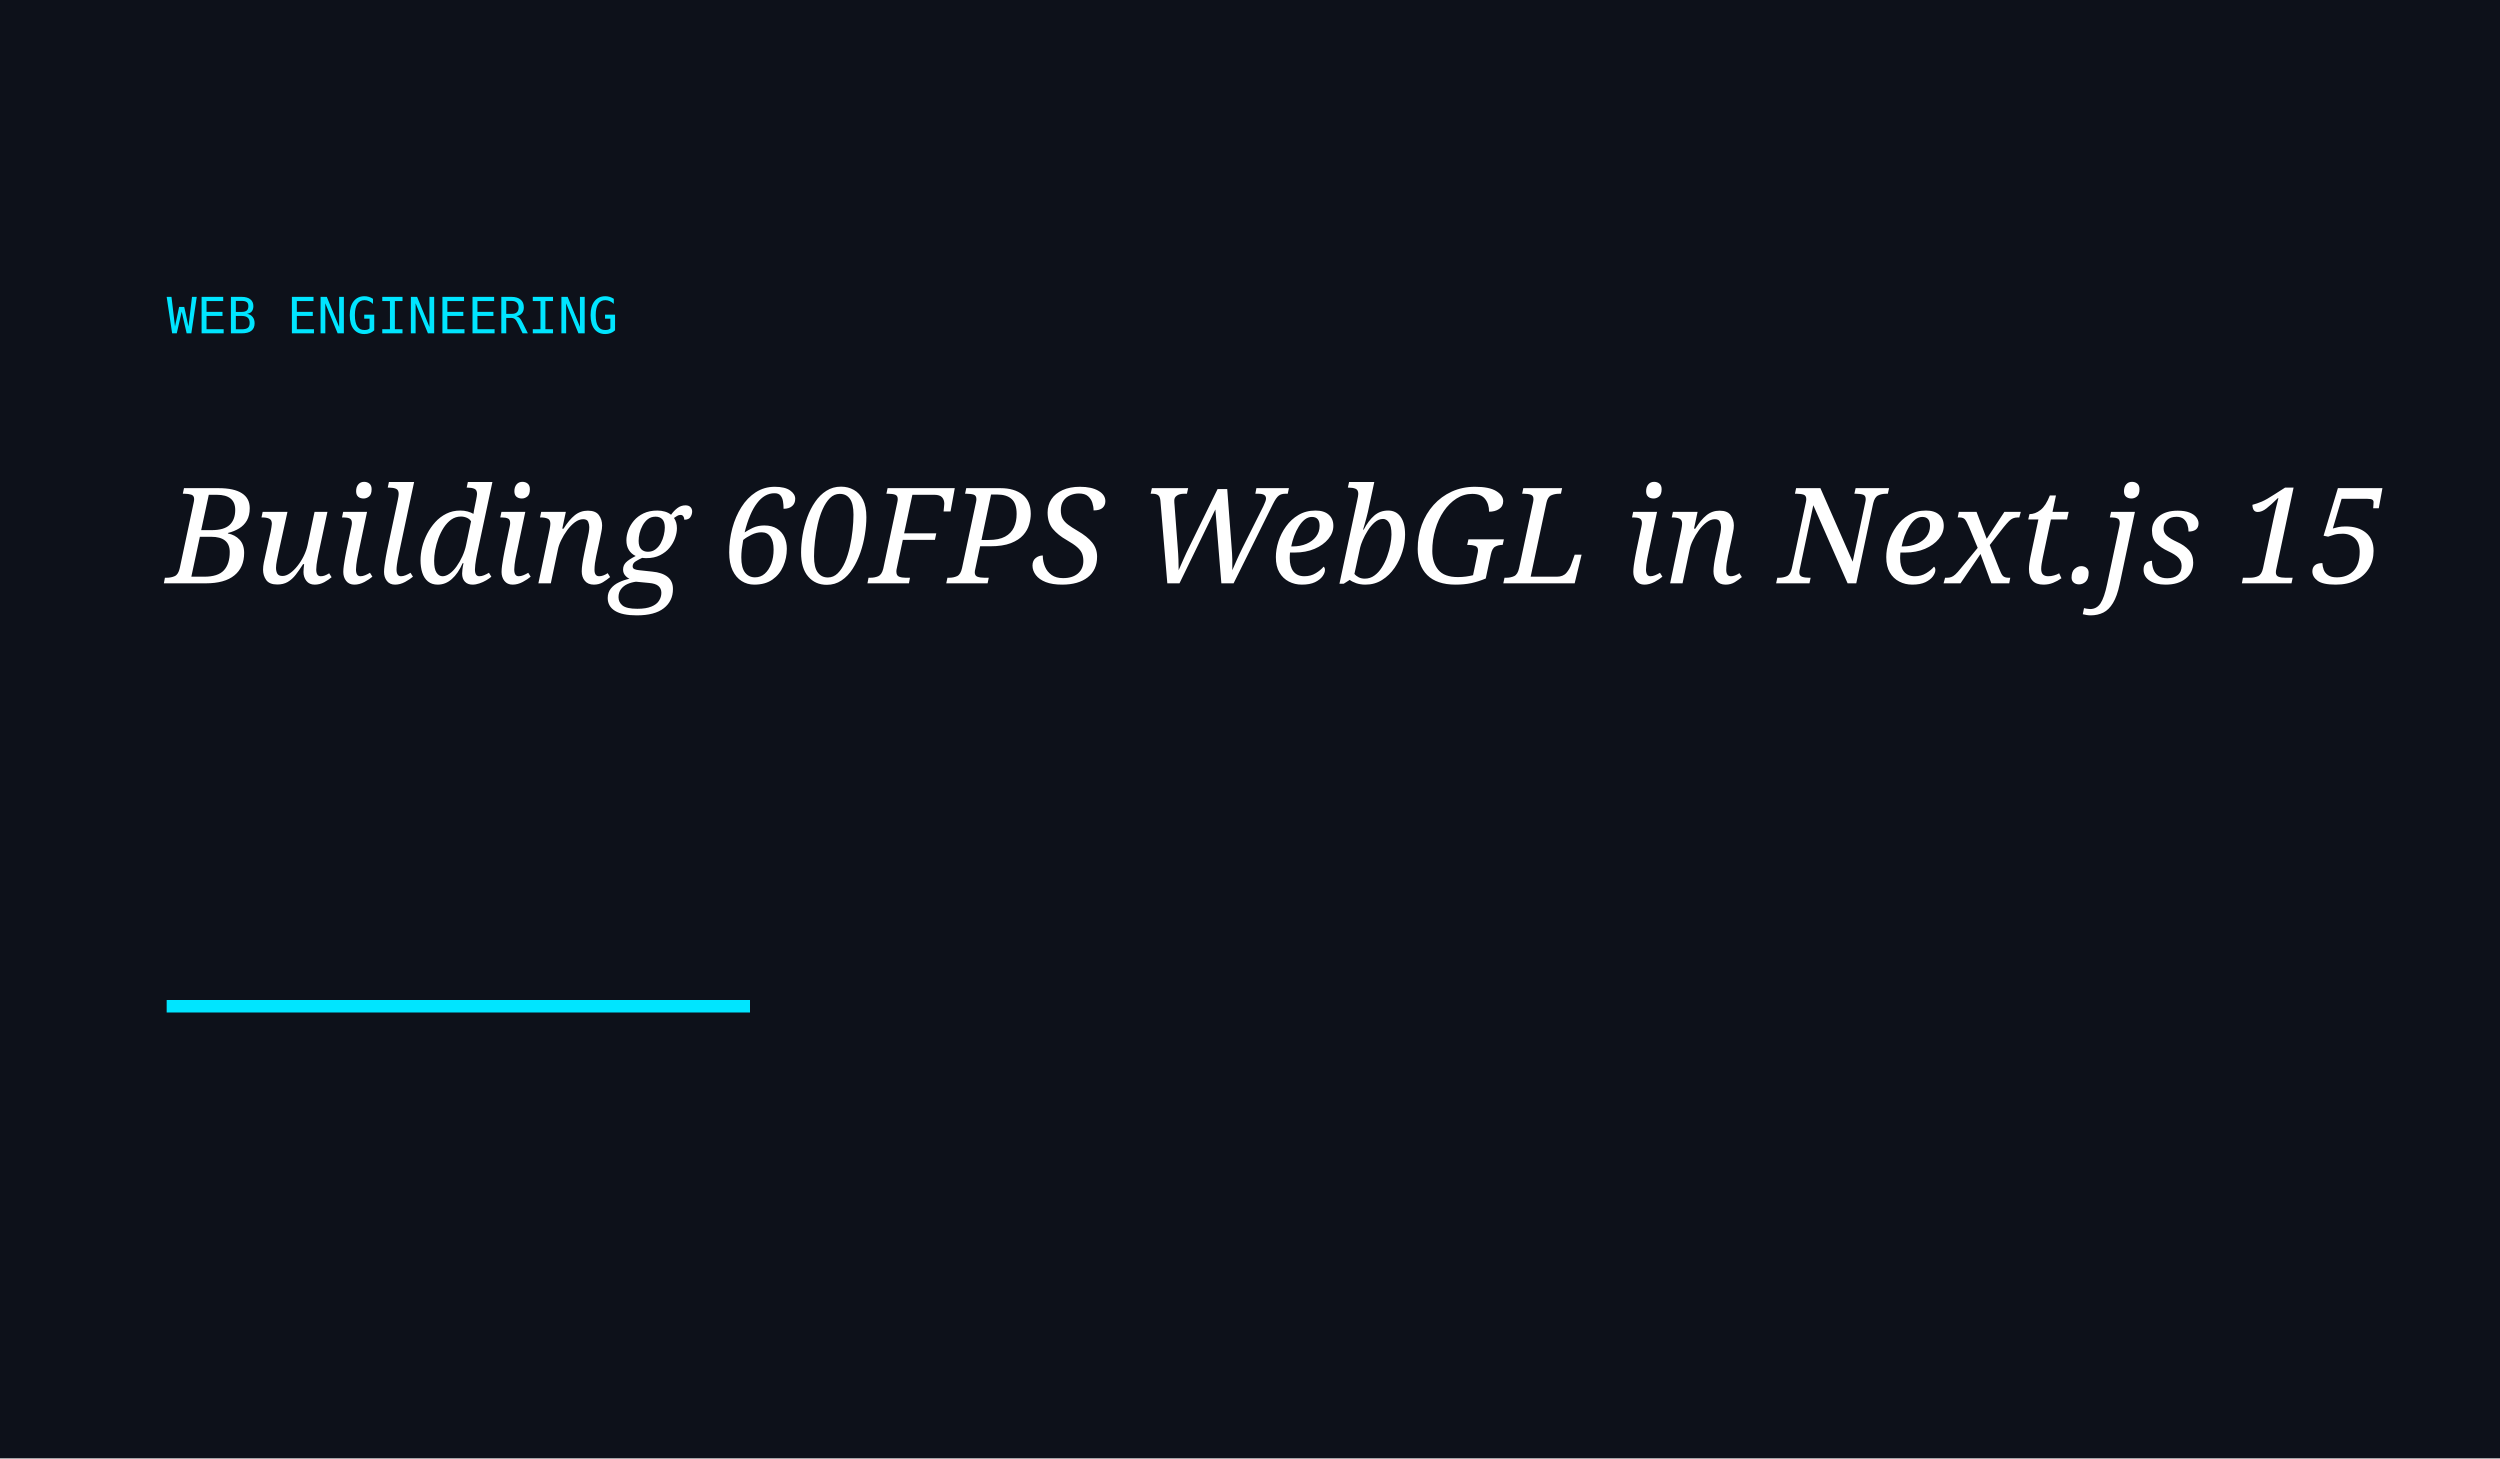
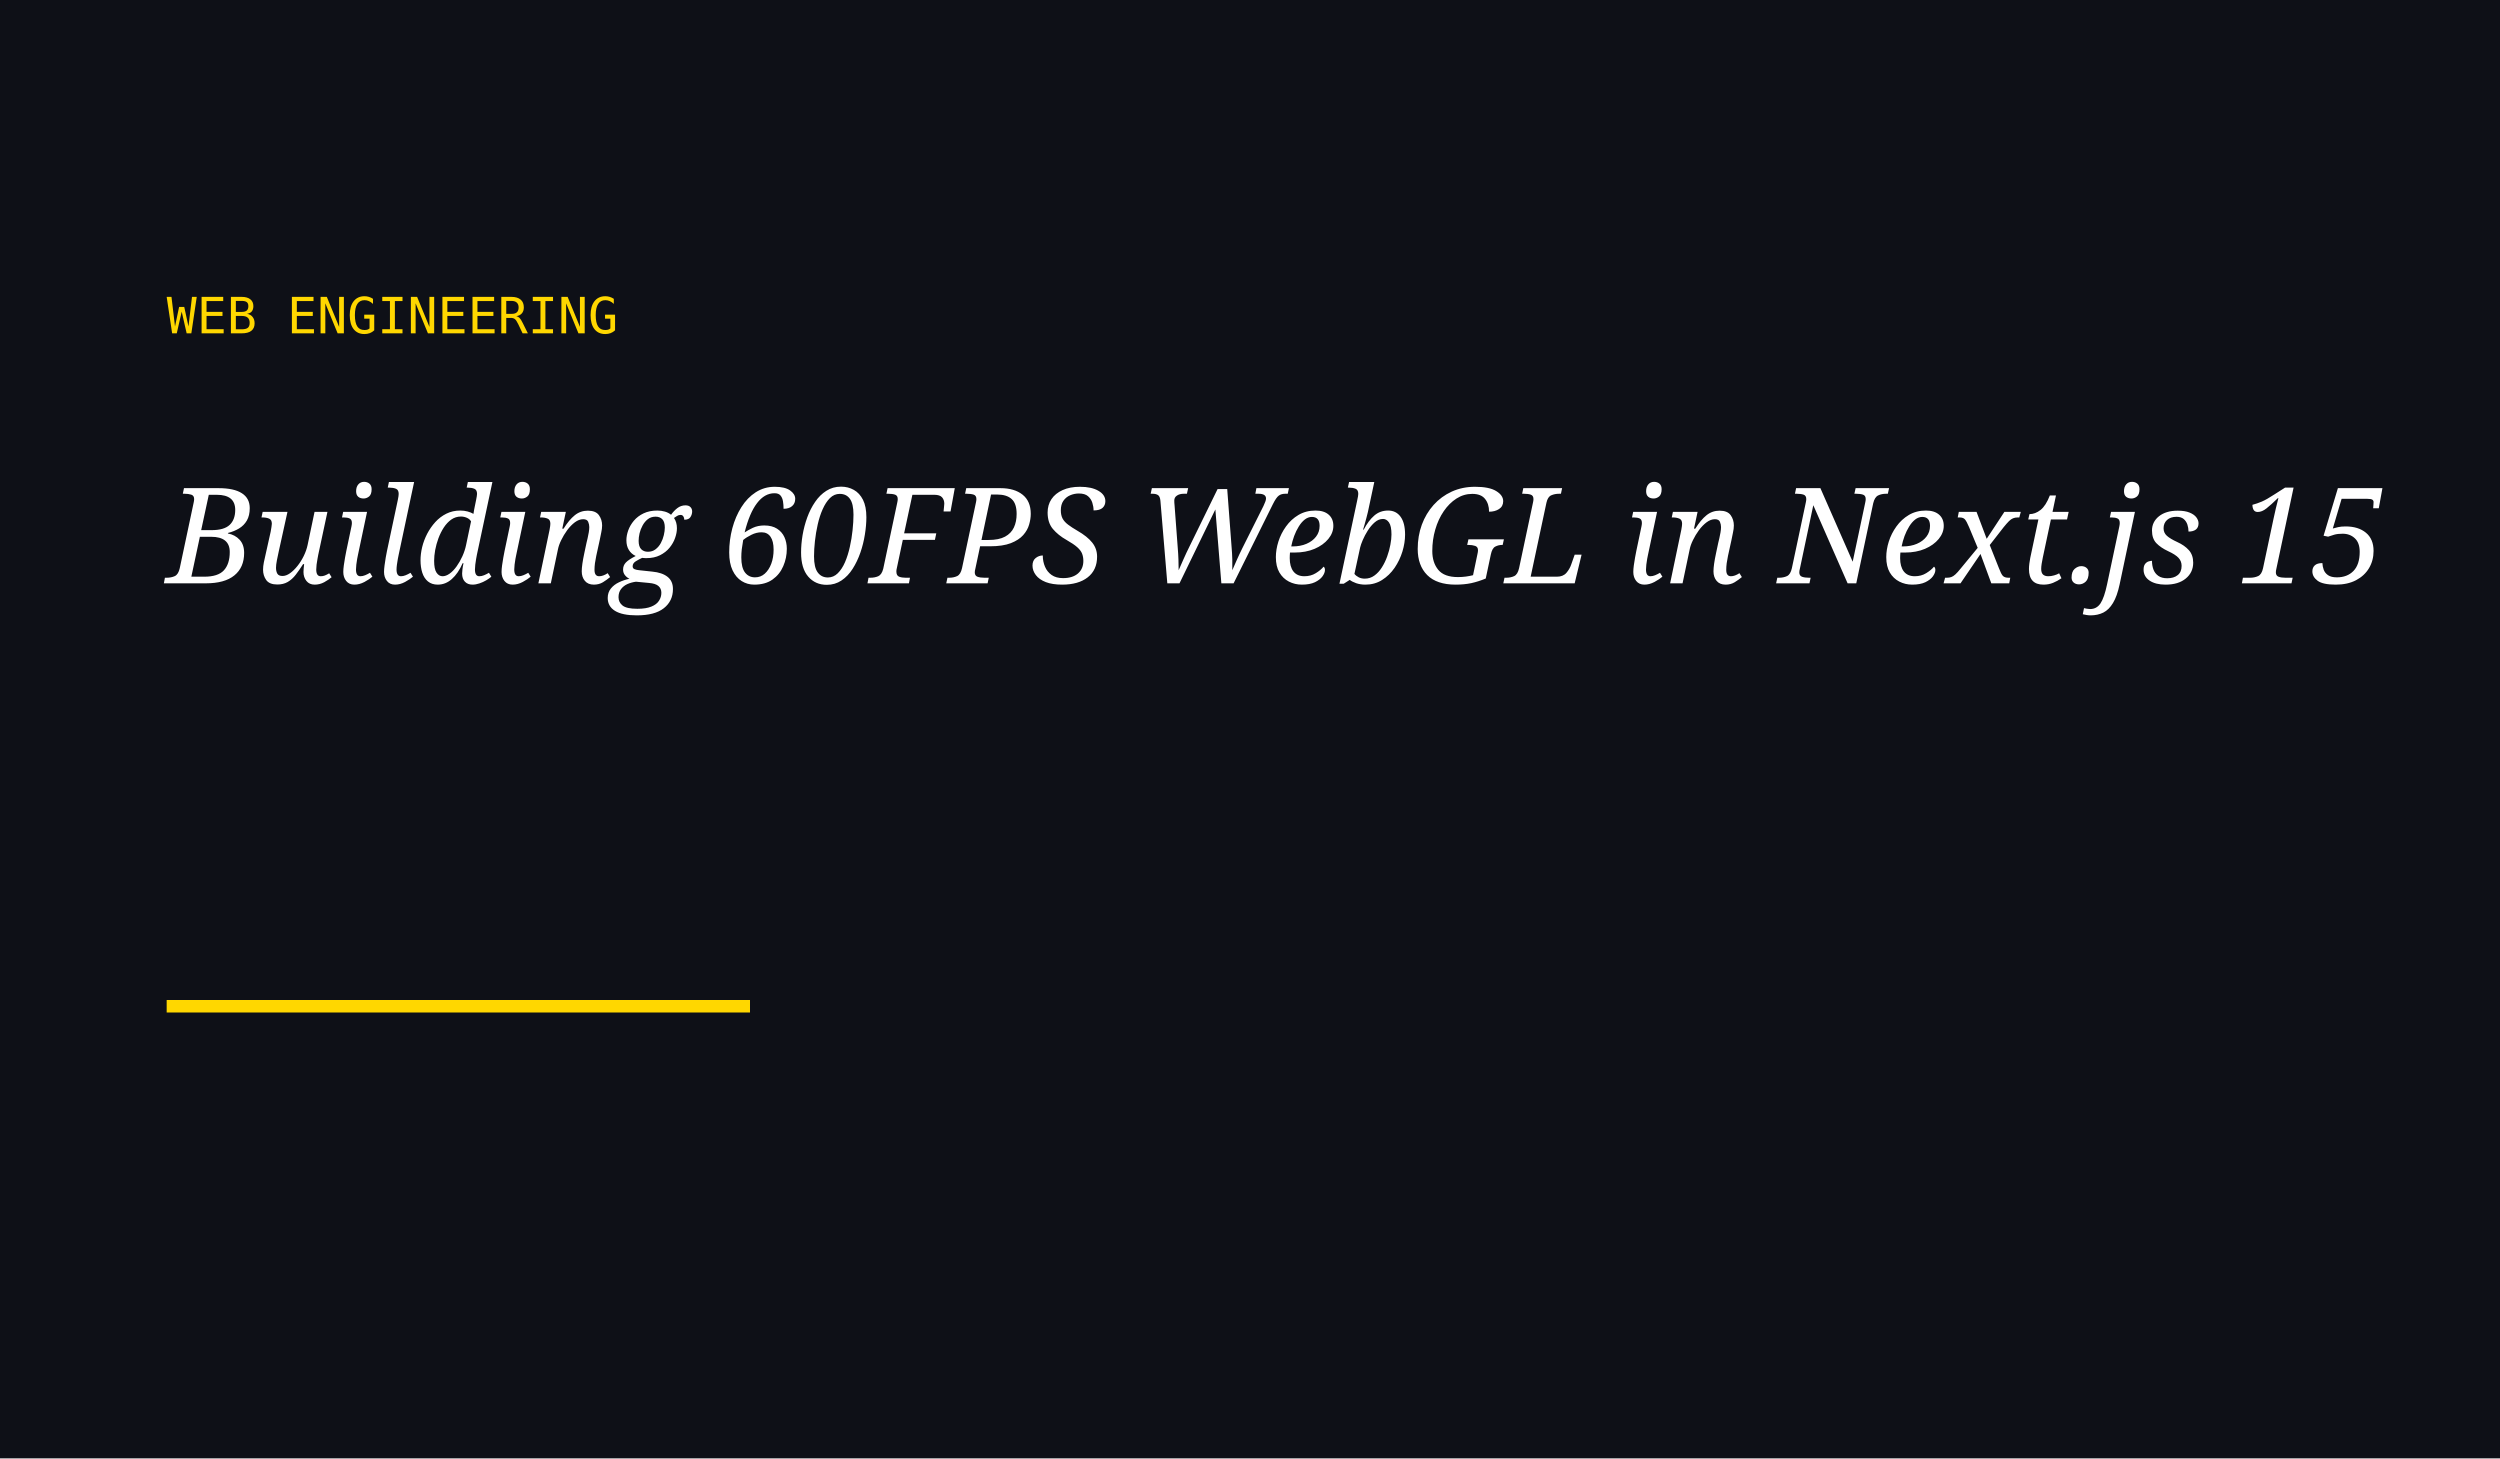
<svg xmlns="http://www.w3.org/2000/svg" viewBox="0 0 600 350" width="100%" height="100%">
-   <rect width="600" height="350" fill="#0d111a" />
-   <text x="40" y="80" fill="#00e5ff" font-family="monospace" font-size="12">WEB ENGINEERING</text>
+   <rect width="600" height="350" fill="#0e1017" />
+   <text x="40" y="80" fill="#ffd700" font-family="monospace" font-size="12">WEB ENGINEERING</text>
  <text x="40" y="140" fill="#ffffff" font-family="serif" font-size="32" font-style="italic">Building 60FPS WebGL in Next.js 15</text>
-   <rect x="40" y="240" width="140" height="3" fill="#00e5ff" />
+   <rect x="40" y="240" width="140" height="3" fill="#ffd700" />
</svg>
